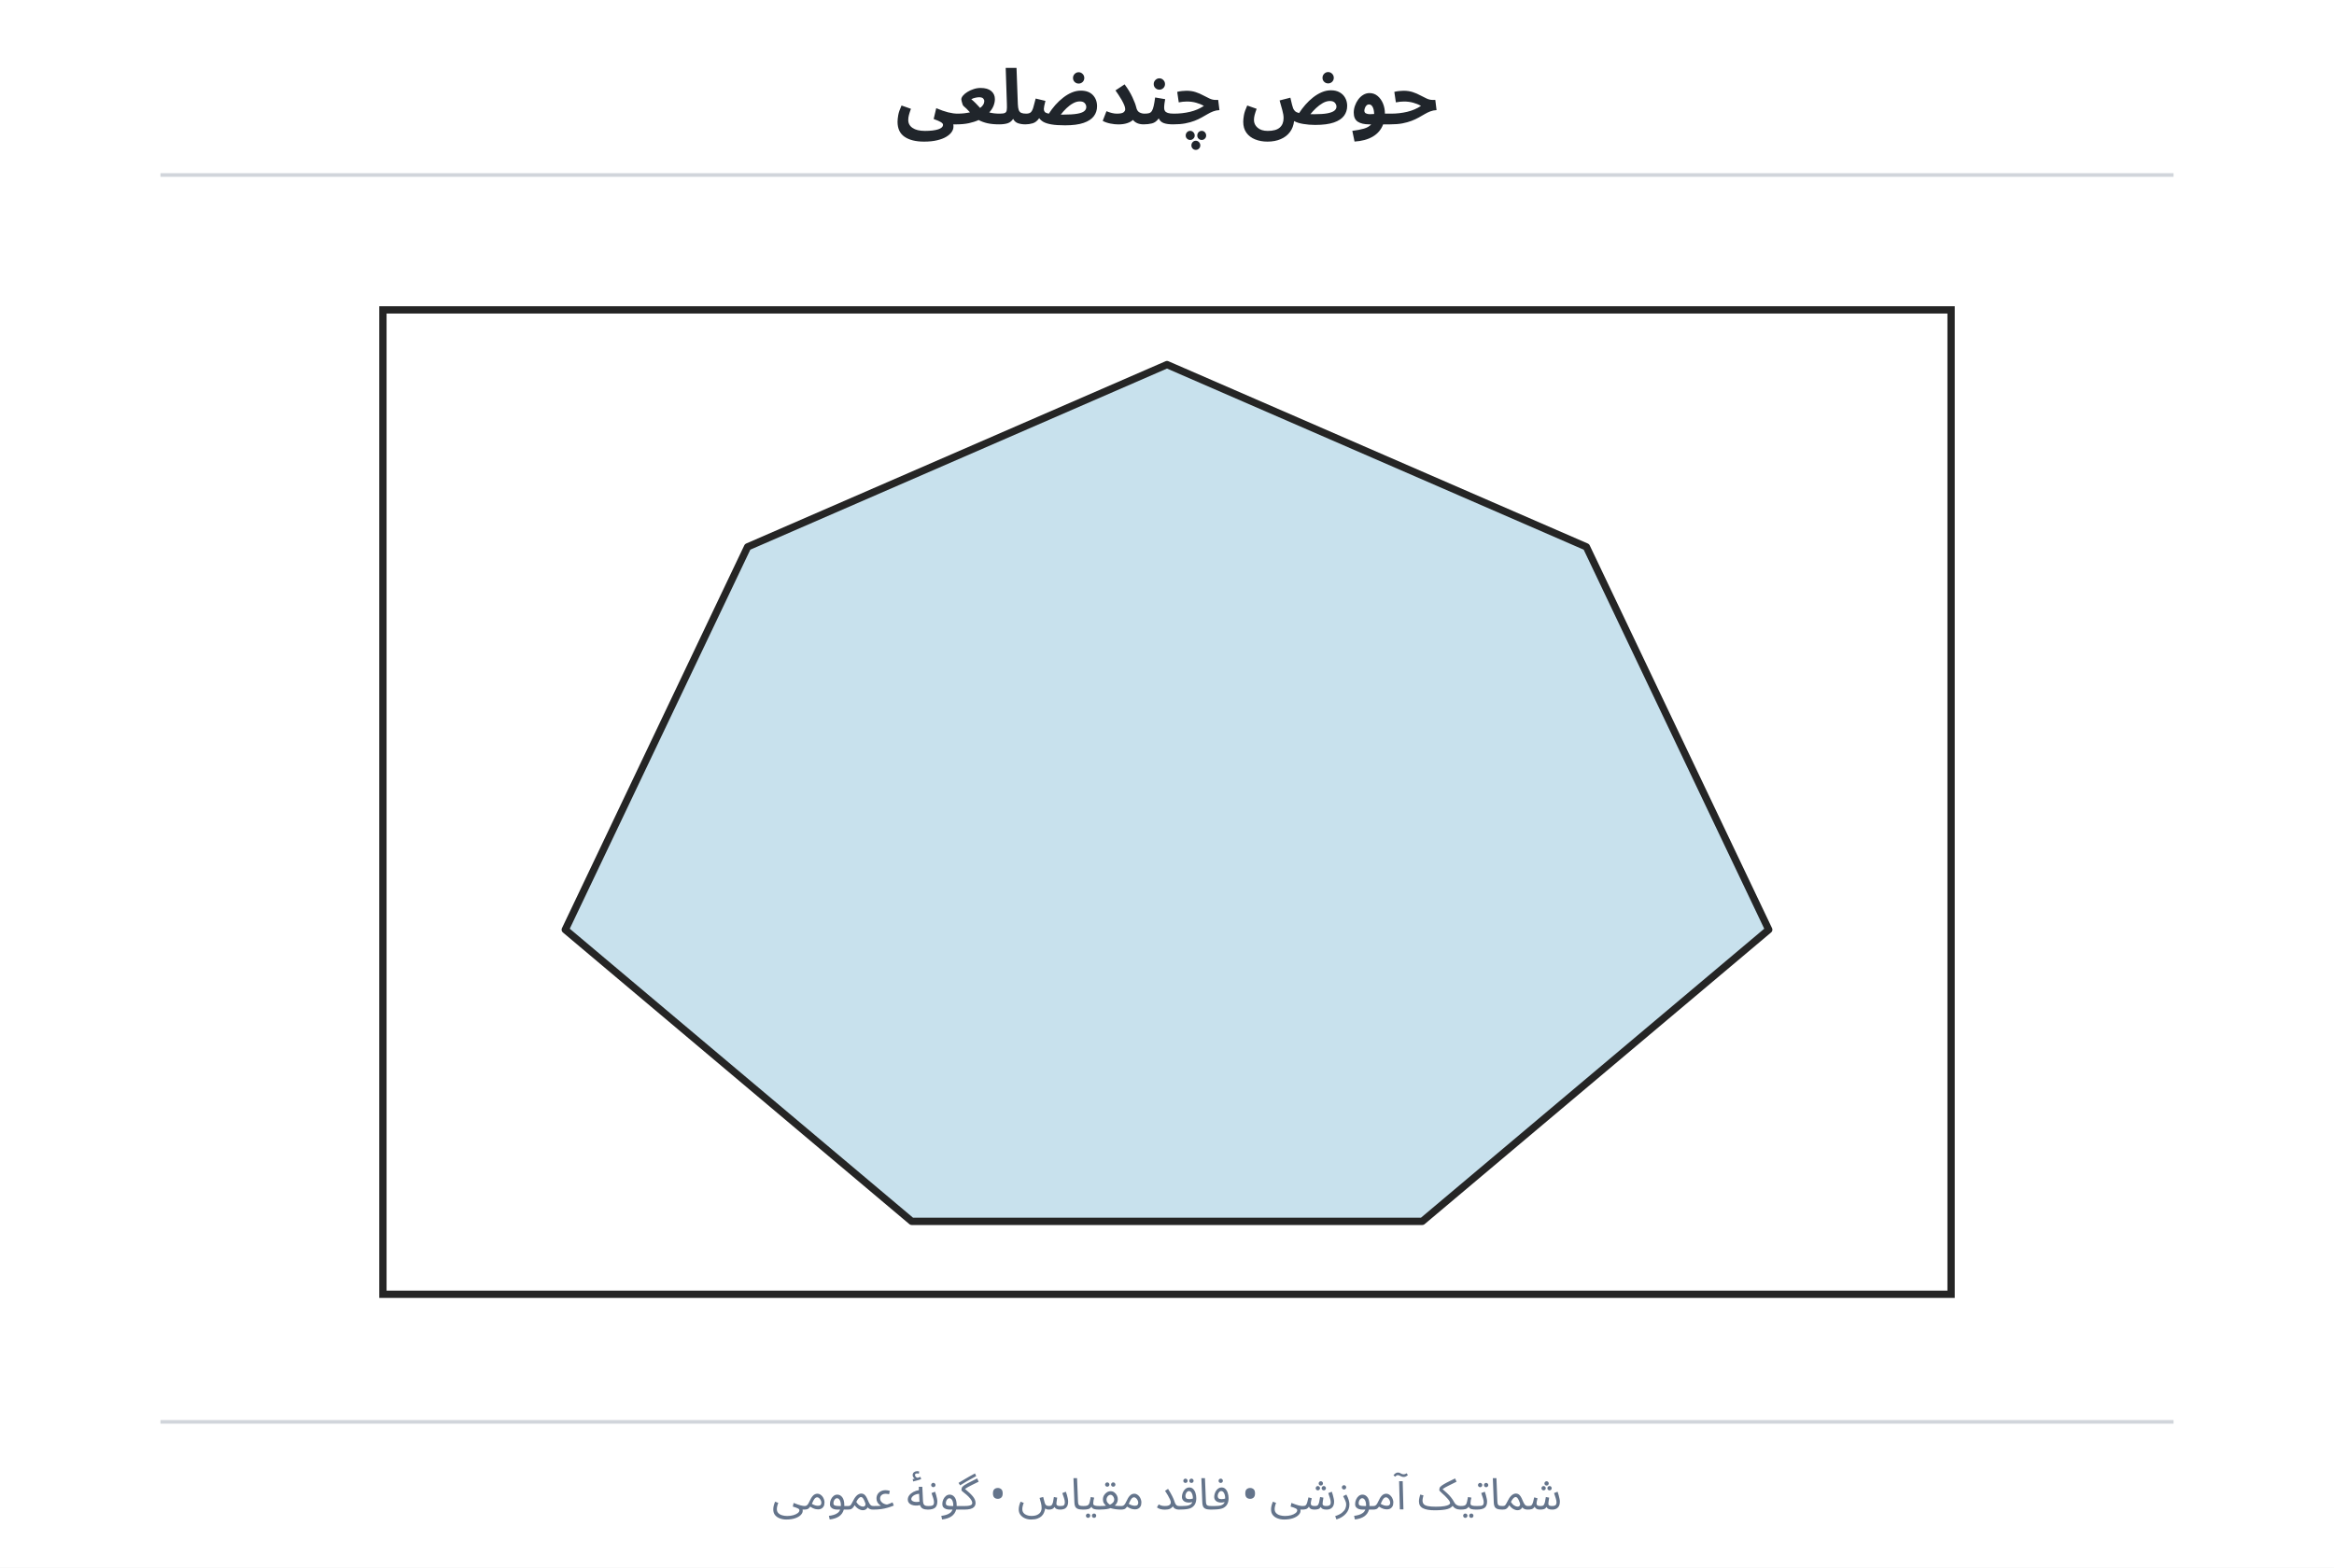
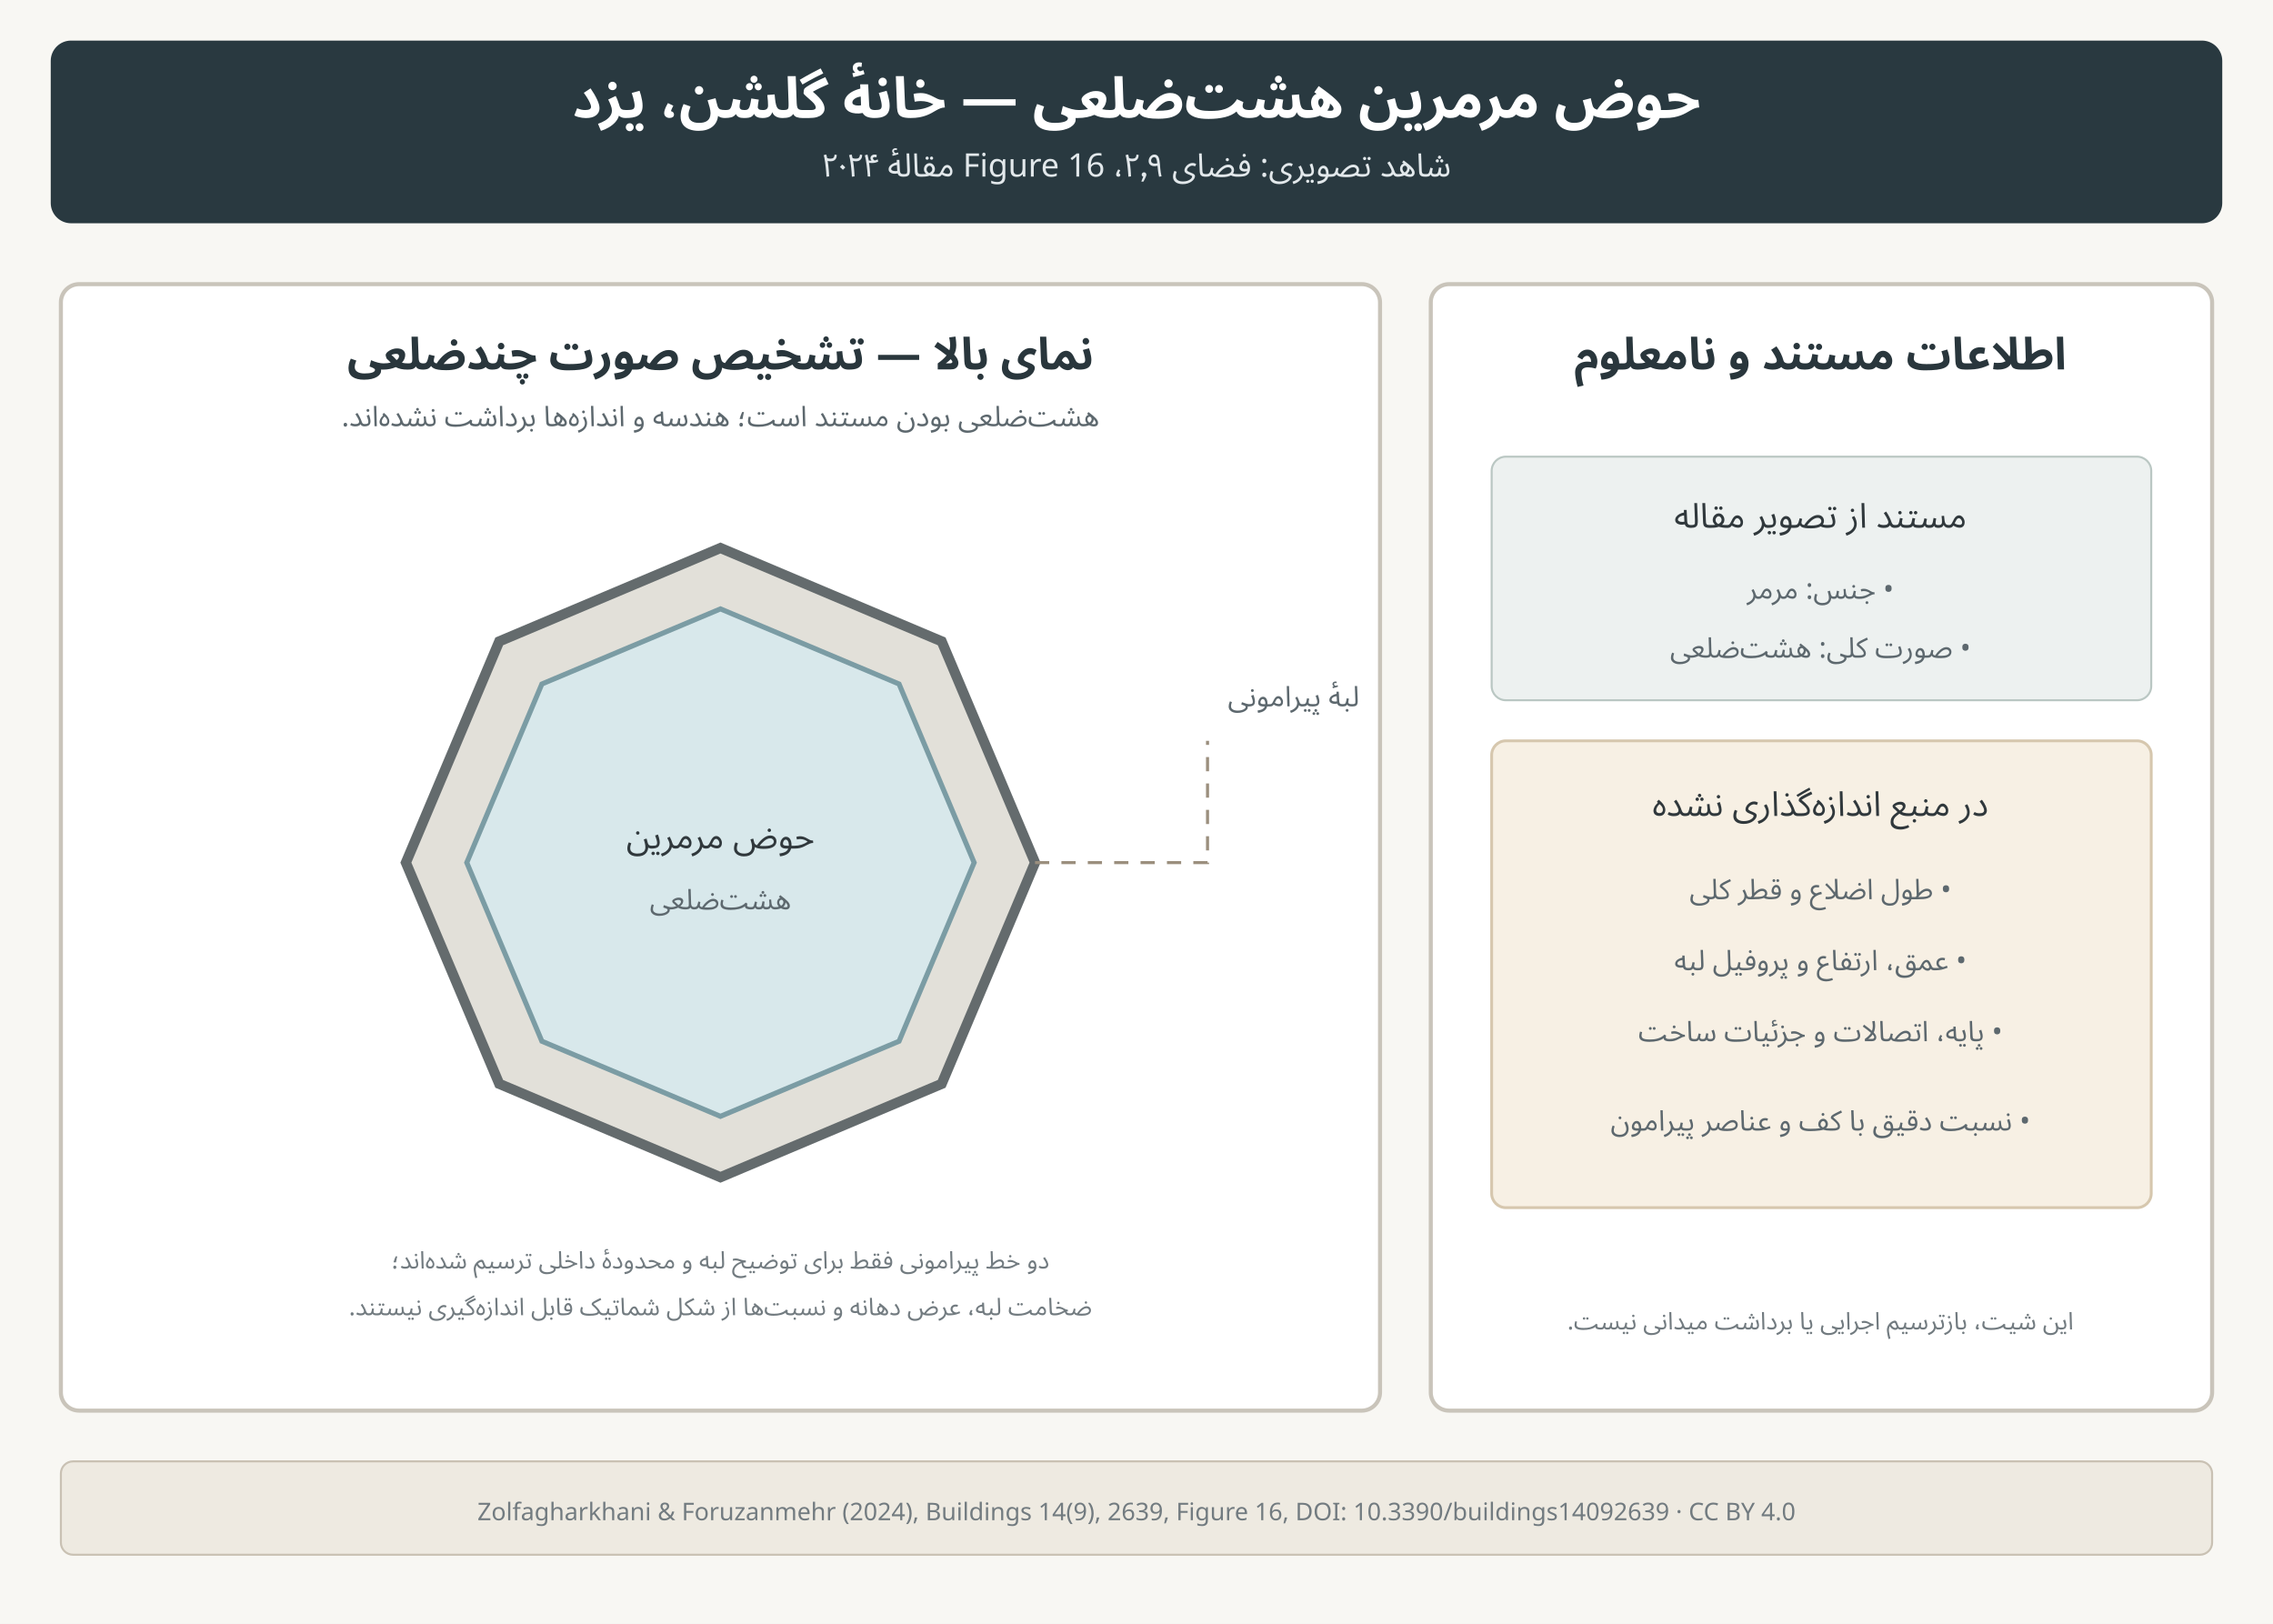
- <svg xmlns="http://www.w3.org/2000/svg" width="640" height="430" viewBox="0 0 640 430" role="img" aria-labelledby="ttl dsc">
+ <svg xmlns="http://www.w3.org/2000/svg" width="1120" height="800" viewBox="0 0 1120 800" role="img" aria-labelledby="t d">
  <defs>
-     <pattern id="hatch" width="8" height="8" patternUnits="userSpaceOnUse">
-       <path d="M0 8 L8 0" stroke="#9ca3af" stroke-width=".8" />
-     </pattern>
+     <style>
+  .bg{fill:#f8f7f3}.panel{fill:#fff;stroke:#c9c4ba;stroke-width:2}.title{font-family:Vazirmatn,'Noto Sans Arabic',sans-serif;font-size:28px;font-weight:700;fill:#20282d}.subtitle{font-family:Vazirmatn,'Noto Sans Arabic',sans-serif;font-size:16px;fill:#4d5960}.head{font-family:Vazirmatn,'Noto Sans Arabic',sans-serif;font-size:22px;font-weight:700;fill:#29363c}.body{font-family:Vazirmatn,'Noto Sans Arabic',sans-serif;font-size:17px;fill:#30383c}.small{font-family:Vazirmatn,'Noto Sans Arabic',sans-serif;font-size:14px;fill:#5d686e}.tiny{font-family:Vazirmatn,'Noto Sans Arabic',sans-serif;font-size:12px;fill:#727b80}.stone{fill:#e2e0d9;stroke:#646b6d;stroke-width:5}.water{fill:#d8e8eb;stroke:#7b9ca4;stroke-width:2.5}.dash{stroke:#9b8f7e;stroke-width:1.5;stroke-dasharray:7 6;fill:none}.warning{fill:#f7f0e4;stroke:#d6c7ae;stroke-width:1.4}
+  </style>
  </defs>
-   <rect width="640" height="430" fill="#fff" />
-   <text x="320" y="34" text-anchor="middle" direction="rtl" font-family="Vazirmatn, Noto Sans Arabic, sans-serif" font-size="21" font-weight="600" fill="#20252b">حوض چندضلعی</text>
-   <line x1="44" y1="48" x2="596" y2="48" stroke="#d1d5db" />
-   <rect x="105" y="85" width="430" height="270" rx="0" fill="#fff" stroke="#252525" stroke-width="2" />
-   <polygon points="320,100 435,150 485,255 390,335 250,335 155,255 205,150" fill="#c8e1ed" stroke="#252525" stroke-width="2" stroke-linejoin="round" />
-   <line x1="44" y1="390" x2="596" y2="390" stroke="#d1d5db" />
-   <text x="320" y="414" text-anchor="middle" direction="rtl" font-family="Vazirmatn, Noto Sans Arabic, sans-serif" font-size="12" fill="#64748b">شماتیک آموزشی • فاقد مقیاس • گونهٔ عمومی</text>
+   <rect width="1120" height="800" class="bg" />
+   <rect x="25" y="20" width="1070" height="90" rx="10" fill="#293940" />
+   <text x="560" y="58" text-anchor="middle" class="title" style="fill:#fff" direction="rtl">حوض مرمرین هشت‌ضلعی — خانهٔ گلشن، یزد</text>
+   <text x="560" y="87" text-anchor="middle" class="subtitle" style="fill:#e2e8eb" direction="rtl">شاهد تصویری: فضای ۲٫۹، Figure 16 مقالهٔ ۲۰۲۴</text>
+   <rect x="30" y="140" width="650" height="555" rx="9" class="panel" />
+   <text x="355" y="182" text-anchor="middle" class="head" direction="rtl">نمای بالا — تشخیص صورت چندضلعی</text>
+   <text x="355" y="210" text-anchor="middle" class="small" direction="rtl">هشت‌ضلعی بودن مستند است؛ هندسه و اندازه‌ها برداشت نشده‌اند.</text>
+   <polygon points="355,270 464,316 510,425 464,534 355,580 246,534 200,425 246,316" class="stone" />
+   <polygon points="355,300 443,337 480,425 443,513 355,550 267,513 230,425 267,337" class="water" />
+   <text x="355" y="418" text-anchor="middle" class="body" direction="rtl">حوض مرمرین</text>
+   <text x="355" y="448" text-anchor="middle" class="small" direction="rtl">هشت‌ضلعی</text>
+   <path d="M510 425H595V365" class="dash" />
+   <text x="605" y="348" text-anchor="end" class="small" direction="rtl">لبهٔ پیرامونی</text>
+   <text x="355" y="625" text-anchor="middle" class="tiny" direction="rtl">دو خط پیرامونی فقط برای توضیح لبه و محدودهٔ داخلی ترسیم شده‌اند؛</text>
+   <text x="355" y="648" text-anchor="middle" class="tiny" direction="rtl">ضخامت لبه، عرض دهانه و نسبت‌ها از شکل شماتیک قابل اندازه‌گیری نیستند.</text>
+   <rect x="705" y="140" width="385" height="555" rx="9" class="panel" />
+   <text x="897" y="182" text-anchor="middle" class="head" direction="rtl">اطلاعات مستند و نامعلوم</text>
+   <rect x="735" y="225" width="325" height="120" rx="7" fill="#edf1f0" stroke="#bac7c3" />
+   <text x="897" y="260" text-anchor="middle" class="body" direction="rtl">مستند از تصویر مقاله</text>
+   <text x="897" y="295" text-anchor="middle" class="small" direction="rtl">• جنس: مرمر</text>
+   <text x="897" y="324" text-anchor="middle" class="small" direction="rtl">• صورت کلی: هشت‌ضلعی</text>
+   <rect x="735" y="365" width="325" height="230" rx="7" class="warning" />
+   <text x="897" y="402" text-anchor="middle" class="body" direction="rtl">در منبع اندازه‌گذاری نشده</text>
+   <text x="897" y="443" text-anchor="middle" class="small" direction="rtl">• طول اضلاع و قطر کلی</text>
+   <text x="897" y="478" text-anchor="middle" class="small" direction="rtl">• عمق، ارتفاع و پروفیل لبه</text>
+   <text x="897" y="513" text-anchor="middle" class="small" direction="rtl">• پایه، اتصالات و جزئیات ساخت</text>
+   <text x="897" y="557" text-anchor="middle" class="small" direction="rtl">• نسبت دقیق با کف و عناصر پیرامون</text>
+   <text x="897" y="655" text-anchor="middle" class="tiny" direction="rtl">این شیت، بازترسیم اجرایی یا برداشت میدانی نیست.</text>
+   <rect x="30" y="720" width="1060" height="46" rx="6" fill="#eeeae1" stroke="#c9c1b3" />
+   <text x="560" y="749" text-anchor="middle" class="tiny" direction="rtl">Zolfagharkhani &amp; Foruzanmehr (2024), Buildings 14(9), 2639, Figure 16, DOI: 10.3390/buildings14092639 · CC BY 4.0</text>
</svg>
